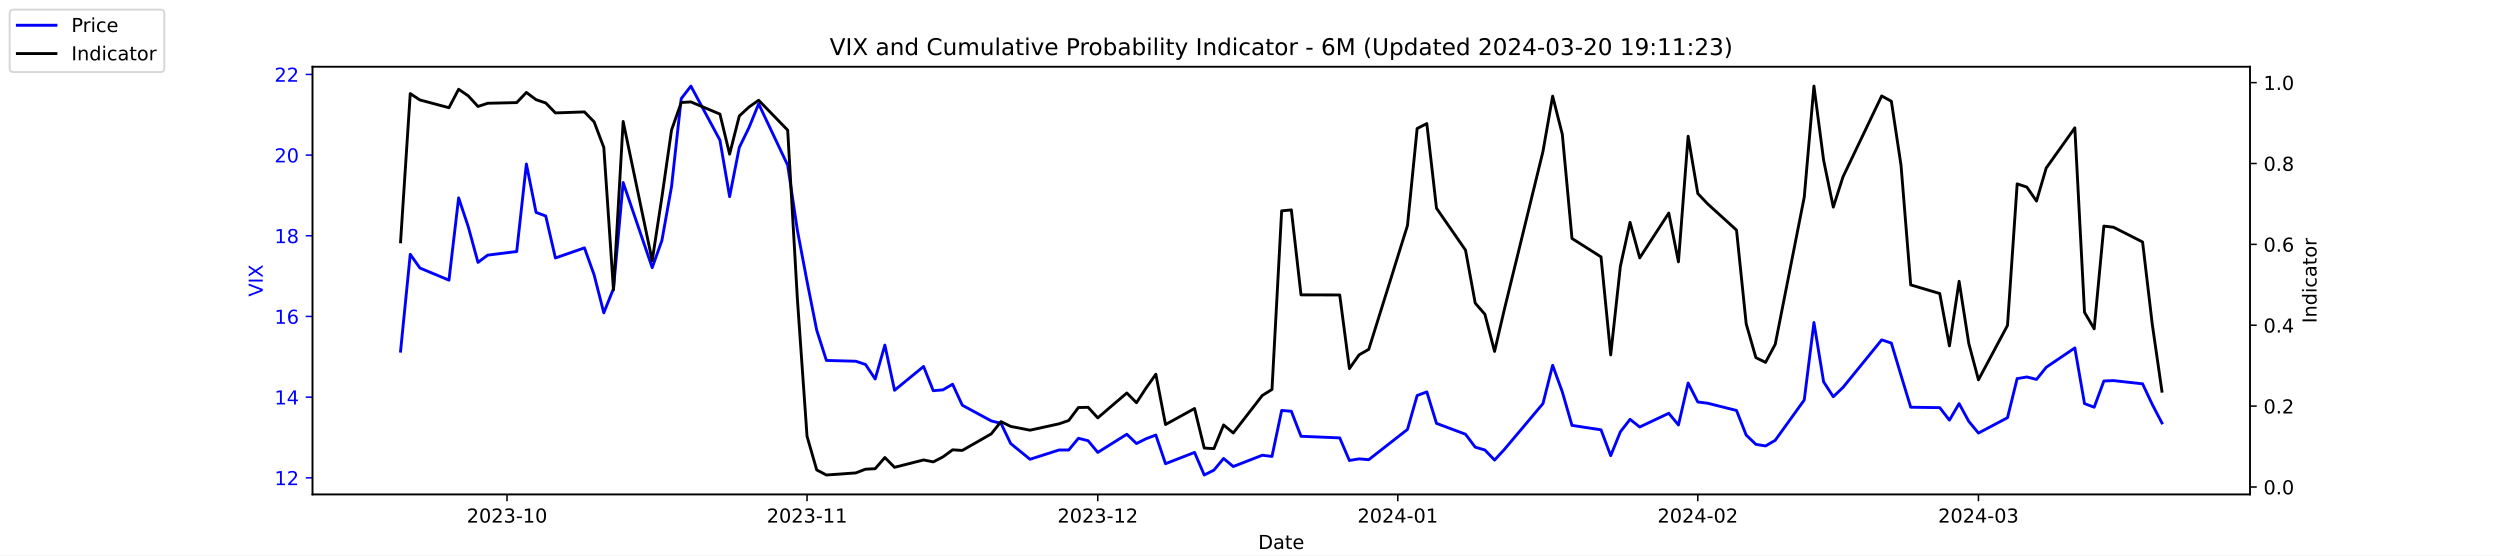
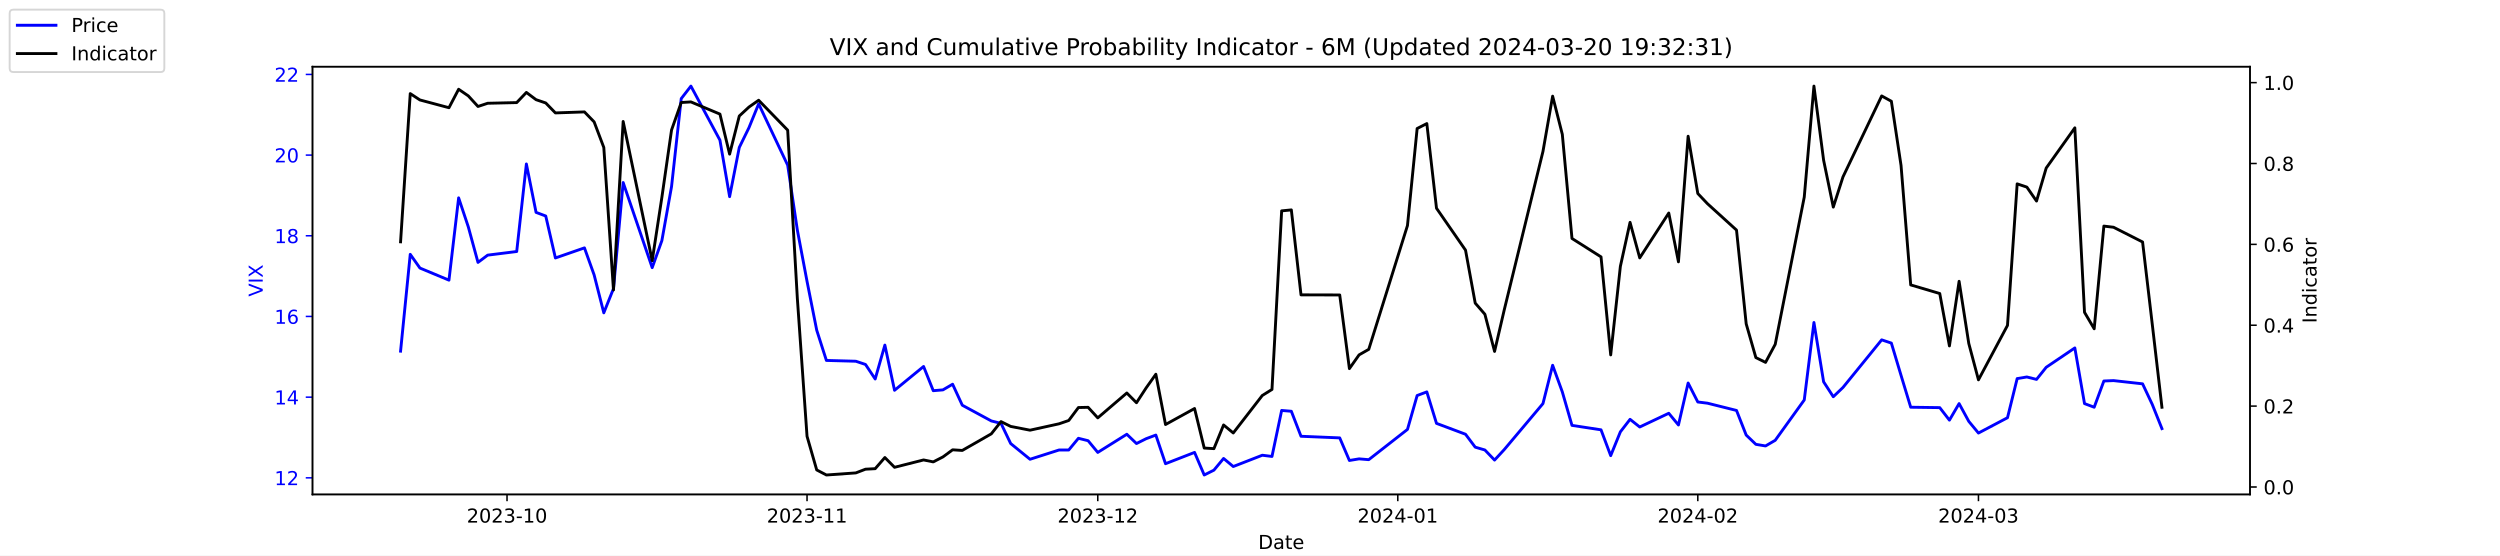
<svg xmlns="http://www.w3.org/2000/svg" xmlns:xlink="http://www.w3.org/1999/xlink" width="1296pt" height="288pt" viewBox="0 0 1296 288" version="1.1">
  <defs>
    <style type="text/css">*{stroke-linejoin: round; stroke-linecap: butt}</style>
  </defs>
  <g id="figure_1">
    <g id="patch_1">
      <path d="M 0 288  L 1296 288  L 1296 0  L 0 0  z " style="fill: #ffffff" />
    </g>
    <g id="axes_1">
      <g id="patch_2">
        <path d="M 162 256.32  L 1166.4 256.32  L 1166.4 34.56  L 162 34.56  z " style="fill: #ffffff" />
      </g>
      <g id="matplotlib.axis_1">
        <g id="xtick_1">
          <g id="line2d_1">
            <defs>
-               <path id="me7c3408399" d="M 0 0  L 0 3.5  " style="stroke: #000000; stroke-width: 0.8" />
+               <path id="m8e84015938" d="M 0 0  L 0 3.5  " style="stroke: #000000; stroke-width: 0.8" />
            </defs>
            <g>
-               <use xlink:href="#me7c3408399" x="262.841" y="256.32" style="stroke: #000000; stroke-width: 0.8" />
+               <use xlink:href="#m8e84015938" x="262.841" y="256.32" style="stroke: #000000; stroke-width: 0.8" />
            </g>
          </g>
          <g id="text_1">
            <g transform="translate(241.95 270.9184) scale(0.1 -0.1)">
              <defs>
                <path id="DejaVuSans-32" d="M 1228 531  L 3431 531  L 3431 0  L 469 0  L 469 531  Q 828 903 1448 1529  Q 2069 2156 2228 2338  Q 2531 2678 2651 2914  Q 2772 3150 2772 3378  Q 2772 3750 2511 3984  Q 2250 4219 1831 4219  Q 1534 4219 1204 4116  Q 875 4013 500 3803  L 500 4441  Q 881 4594 1212 4672  Q 1544 4750 1819 4750  Q 2544 4750 2975 4387  Q 3406 4025 3406 3419  Q 3406 3131 3298 2873  Q 3191 2616 2906 2266  Q 2828 2175 2409 1742  Q 1991 1309 1228 531  z " transform="scale(0.015625)" />
                <path id="DejaVuSans-30" d="M 2034 4250  Q 1547 4250 1301 3770  Q 1056 3291 1056 2328  Q 1056 1369 1301 889  Q 1547 409 2034 409  Q 2525 409 2770 889  Q 3016 1369 3016 2328  Q 3016 3291 2770 3770  Q 2525 4250 2034 4250  z M 2034 4750  Q 2819 4750 3233 4129  Q 3647 3509 3647 2328  Q 3647 1150 3233 529  Q 2819 -91 2034 -91  Q 1250 -91 836 529  Q 422 1150 422 2328  Q 422 3509 836 4129  Q 1250 4750 2034 4750  z " transform="scale(0.015625)" />
                <path id="DejaVuSans-33" d="M 2597 2516  Q 3050 2419 3304 2112  Q 3559 1806 3559 1356  Q 3559 666 3084 287  Q 2609 -91 1734 -91  Q 1441 -91 1130 -33  Q 819 25 488 141  L 488 750  Q 750 597 1062 519  Q 1375 441 1716 441  Q 2309 441 2620 675  Q 2931 909 2931 1356  Q 2931 1769 2642 2001  Q 2353 2234 1838 2234  L 1294 2234  L 1294 2753  L 1863 2753  Q 2328 2753 2575 2939  Q 2822 3125 2822 3475  Q 2822 3834 2567 4026  Q 2313 4219 1838 4219  Q 1578 4219 1281 4162  Q 984 4106 628 3988  L 628 4550  Q 988 4650 1302 4700  Q 1616 4750 1894 4750  Q 2613 4750 3031 4423  Q 3450 4097 3450 3541  Q 3450 3153 3228 2886  Q 3006 2619 2597 2516  z " transform="scale(0.015625)" />
                <path id="DejaVuSans-2d" d="M 313 2009  L 1997 2009  L 1997 1497  L 313 1497  L 313 2009  z " transform="scale(0.015625)" />
                <path id="DejaVuSans-31" d="M 794 531  L 1825 531  L 1825 4091  L 703 3866  L 703 4441  L 1819 4666  L 2450 4666  L 2450 531  L 3481 531  L 3481 0  L 794 0  L 794 531  z " transform="scale(0.015625)" />
              </defs>
              <use xlink:href="#DejaVuSans-32" />
              <use xlink:href="#DejaVuSans-30" x="63.623" />
              <use xlink:href="#DejaVuSans-32" x="127.246" />
              <use xlink:href="#DejaVuSans-33" x="190.869" />
              <use xlink:href="#DejaVuSans-2d" x="254.492" />
              <use xlink:href="#DejaVuSans-31" x="290.576" />
              <use xlink:href="#DejaVuSans-30" x="354.199" />
            </g>
          </g>
        </g>
        <g id="xtick_2">
          <g id="line2d_2">
            <g>
-               <use xlink:href="#me7c3408399" x="418.368" y="256.32" style="stroke: #000000; stroke-width: 0.8" />
+               <use xlink:href="#m8e84015938" x="418.368" y="256.32" style="stroke: #000000; stroke-width: 0.8" />
            </g>
          </g>
          <g id="text_2">
            <g transform="translate(397.4764 270.9184) scale(0.1 -0.1)">
              <use xlink:href="#DejaVuSans-32" />
              <use xlink:href="#DejaVuSans-30" x="63.623" />
              <use xlink:href="#DejaVuSans-32" x="127.246" />
              <use xlink:href="#DejaVuSans-33" x="190.869" />
              <use xlink:href="#DejaVuSans-2d" x="254.492" />
              <use xlink:href="#DejaVuSans-31" x="290.576" />
              <use xlink:href="#DejaVuSans-31" x="354.199" />
            </g>
          </g>
        </g>
        <g id="xtick_3">
          <g id="line2d_3">
            <g>
-               <use xlink:href="#me7c3408399" x="569.086" y="256.32" style="stroke: #000000; stroke-width: 0.8" />
+               <use xlink:href="#m8e84015938" x="569.086" y="256.32" style="stroke: #000000; stroke-width: 0.8" />
            </g>
          </g>
          <g id="text_3">
            <g transform="translate(548.195 270.9184) scale(0.1 -0.1)">
              <use xlink:href="#DejaVuSans-32" />
              <use xlink:href="#DejaVuSans-30" x="63.623" />
              <use xlink:href="#DejaVuSans-32" x="127.246" />
              <use xlink:href="#DejaVuSans-33" x="190.869" />
              <use xlink:href="#DejaVuSans-2d" x="254.492" />
              <use xlink:href="#DejaVuSans-31" x="290.576" />
              <use xlink:href="#DejaVuSans-32" x="354.199" />
            </g>
          </g>
        </g>
        <g id="xtick_4">
          <g id="line2d_4">
            <g>
-               <use xlink:href="#me7c3408399" x="724.613" y="256.32" style="stroke: #000000; stroke-width: 0.8" />
+               <use xlink:href="#m8e84015938" x="724.613" y="256.32" style="stroke: #000000; stroke-width: 0.8" />
            </g>
          </g>
          <g id="text_4">
            <g transform="translate(703.7214 270.9184) scale(0.1 -0.1)">
              <defs>
                <path id="DejaVuSans-34" d="M 2419 4116  L 825 1625  L 2419 1625  L 2419 4116  z M 2253 4666  L 3047 4666  L 3047 1625  L 3713 1625  L 3713 1100  L 3047 1100  L 3047 0  L 2419 0  L 2419 1100  L 313 1100  L 313 1709  L 2253 4666  z " transform="scale(0.015625)" />
              </defs>
              <use xlink:href="#DejaVuSans-32" />
              <use xlink:href="#DejaVuSans-30" x="63.623" />
              <use xlink:href="#DejaVuSans-32" x="127.246" />
              <use xlink:href="#DejaVuSans-34" x="190.869" />
              <use xlink:href="#DejaVuSans-2d" x="254.492" />
              <use xlink:href="#DejaVuSans-30" x="290.576" />
              <use xlink:href="#DejaVuSans-31" x="354.199" />
            </g>
          </g>
        </g>
        <g id="xtick_5">
          <g id="line2d_5">
            <g>
-               <use xlink:href="#me7c3408399" x="880.139" y="256.32" style="stroke: #000000; stroke-width: 0.8" />
+               <use xlink:href="#m8e84015938" x="880.139" y="256.32" style="stroke: #000000; stroke-width: 0.8" />
            </g>
          </g>
          <g id="text_5">
            <g transform="translate(859.2479 270.9184) scale(0.1 -0.1)">
              <use xlink:href="#DejaVuSans-32" />
              <use xlink:href="#DejaVuSans-30" x="63.623" />
              <use xlink:href="#DejaVuSans-32" x="127.246" />
              <use xlink:href="#DejaVuSans-34" x="190.869" />
              <use xlink:href="#DejaVuSans-2d" x="254.492" />
              <use xlink:href="#DejaVuSans-30" x="290.576" />
              <use xlink:href="#DejaVuSans-32" x="354.199" />
            </g>
          </g>
        </g>
        <g id="xtick_6">
          <g id="line2d_6">
            <g>
-               <use xlink:href="#me7c3408399" x="1025.632" y="256.32" style="stroke: #000000; stroke-width: 0.8" />
+               <use xlink:href="#m8e84015938" x="1025.632" y="256.32" style="stroke: #000000; stroke-width: 0.8" />
            </g>
          </g>
          <g id="text_6">
            <g transform="translate(1004.74 270.9184) scale(0.1 -0.1)">
              <use xlink:href="#DejaVuSans-32" />
              <use xlink:href="#DejaVuSans-30" x="63.623" />
              <use xlink:href="#DejaVuSans-32" x="127.246" />
              <use xlink:href="#DejaVuSans-34" x="190.869" />
              <use xlink:href="#DejaVuSans-2d" x="254.492" />
              <use xlink:href="#DejaVuSans-30" x="290.576" />
              <use xlink:href="#DejaVuSans-33" x="354.199" />
            </g>
          </g>
        </g>
        <g id="text_7">
          <g transform="translate(652.2492 284.5966) scale(0.1 -0.1)">
            <defs>
              <path id="DejaVuSans-44" d="M 1259 4147  L 1259 519  L 2022 519  Q 2988 519 3436 956  Q 3884 1394 3884 2338  Q 3884 3275 3436 3711  Q 2988 4147 2022 4147  L 1259 4147  z M 628 4666  L 1925 4666  Q 3281 4666 3915 4102  Q 4550 3538 4550 2338  Q 4550 1131 3912 565  Q 3275 0 1925 0  L 628 0  L 628 4666  z " transform="scale(0.015625)" />
              <path id="DejaVuSans-61" d="M 2194 1759  Q 1497 1759 1228 1600  Q 959 1441 959 1056  Q 959 750 1161 570  Q 1363 391 1709 391  Q 2188 391 2477 730  Q 2766 1069 2766 1631  L 2766 1759  L 2194 1759  z M 3341 1997  L 3341 0  L 2766 0  L 2766 531  Q 2569 213 2275 61  Q 1981 -91 1556 -91  Q 1019 -91 701 211  Q 384 513 384 1019  Q 384 1609 779 1909  Q 1175 2209 1959 2209  L 2766 2209  L 2766 2266  Q 2766 2663 2505 2880  Q 2244 3097 1772 3097  Q 1472 3097 1187 3025  Q 903 2953 641 2809  L 641 3341  Q 956 3463 1253 3523  Q 1550 3584 1831 3584  Q 2591 3584 2966 3190  Q 3341 2797 3341 1997  z " transform="scale(0.015625)" />
              <path id="DejaVuSans-74" d="M 1172 4494  L 1172 3500  L 2356 3500  L 2356 3053  L 1172 3053  L 1172 1153  Q 1172 725 1289 603  Q 1406 481 1766 481  L 2356 481  L 2356 0  L 1766 0  Q 1100 0 847 248  Q 594 497 594 1153  L 594 3053  L 172 3053  L 172 3500  L 594 3500  L 594 4494  L 1172 4494  z " transform="scale(0.015625)" />
              <path id="DejaVuSans-65" d="M 3597 1894  L 3597 1613  L 953 1613  Q 991 1019 1311 708  Q 1631 397 2203 397  Q 2534 397 2845 478  Q 3156 559 3463 722  L 3463 178  Q 3153 47 2828 -22  Q 2503 -91 2169 -91  Q 1331 -91 842 396  Q 353 884 353 1716  Q 353 2575 817 3079  Q 1281 3584 2069 3584  Q 2775 3584 3186 3129  Q 3597 2675 3597 1894  z M 3022 2063  Q 3016 2534 2758 2815  Q 2500 3097 2075 3097  Q 1594 3097 1305 2825  Q 1016 2553 972 2059  L 3022 2063  z " transform="scale(0.015625)" />
            </defs>
            <use xlink:href="#DejaVuSans-44" />
            <use xlink:href="#DejaVuSans-61" x="77.002" />
            <use xlink:href="#DejaVuSans-74" x="138.281" />
            <use xlink:href="#DejaVuSans-65" x="177.49" />
          </g>
        </g>
      </g>
      <g id="matplotlib.axis_2">
        <g id="ytick_1">
          <g id="line2d_7">
            <defs>
-               <path id="m385bf874fd" d="M 0 0  L -3.5 0  " style="stroke: #0000ff; stroke-width: 0.8" />
+               <path id="m631f2f4fc2" d="M 0 0  L -3.5 0  " style="stroke: #0000ff; stroke-width: 0.8" />
            </defs>
            <g>
-               <use xlink:href="#m385bf874fd" x="162" y="247.704" style="fill: #0000ff; stroke: #0000ff; stroke-width: 0.8" />
+               <use xlink:href="#m631f2f4fc2" x="162" y="247.704" style="fill: #0000ff; stroke: #0000ff; stroke-width: 0.8" />
            </g>
          </g>
          <g id="text_8">
            <g style="fill: #0000ff" transform="translate(142.275 251.5031) scale(0.1 -0.1)">
              <use xlink:href="#DejaVuSans-31" />
              <use xlink:href="#DejaVuSans-32" x="63.623" />
            </g>
          </g>
        </g>
        <g id="ytick_2">
          <g id="line2d_8">
            <g>
-               <use xlink:href="#m385bf874fd" x="162" y="205.878" style="fill: #0000ff; stroke: #0000ff; stroke-width: 0.8" />
+               <use xlink:href="#m631f2f4fc2" x="162" y="205.878" style="fill: #0000ff; stroke: #0000ff; stroke-width: 0.8" />
            </g>
          </g>
          <g id="text_9">
            <g style="fill: #0000ff" transform="translate(142.275 209.6774) scale(0.1 -0.1)">
              <use xlink:href="#DejaVuSans-31" />
              <use xlink:href="#DejaVuSans-34" x="63.623" />
            </g>
          </g>
        </g>
        <g id="ytick_3">
          <g id="line2d_9">
            <g>
-               <use xlink:href="#m385bf874fd" x="162" y="164.052" style="fill: #0000ff; stroke: #0000ff; stroke-width: 0.8" />
+               <use xlink:href="#m631f2f4fc2" x="162" y="164.052" style="fill: #0000ff; stroke: #0000ff; stroke-width: 0.8" />
            </g>
          </g>
          <g id="text_10">
            <g style="fill: #0000ff" transform="translate(142.275 167.8517) scale(0.1 -0.1)">
              <defs>
                <path id="DejaVuSans-36" d="M 2113 2584  Q 1688 2584 1439 2293  Q 1191 2003 1191 1497  Q 1191 994 1439 701  Q 1688 409 2113 409  Q 2538 409 2786 701  Q 3034 994 3034 1497  Q 3034 2003 2786 2293  Q 2538 2584 2113 2584  z M 3366 4563  L 3366 3988  Q 3128 4100 2886 4159  Q 2644 4219 2406 4219  Q 1781 4219 1451 3797  Q 1122 3375 1075 2522  Q 1259 2794 1537 2939  Q 1816 3084 2150 3084  Q 2853 3084 3261 2657  Q 3669 2231 3669 1497  Q 3669 778 3244 343  Q 2819 -91 2113 -91  Q 1303 -91 875 529  Q 447 1150 447 2328  Q 447 3434 972 4092  Q 1497 4750 2381 4750  Q 2619 4750 2861 4703  Q 3103 4656 3366 4563  z " transform="scale(0.015625)" />
              </defs>
              <use xlink:href="#DejaVuSans-31" />
              <use xlink:href="#DejaVuSans-36" x="63.623" />
            </g>
          </g>
        </g>
        <g id="ytick_4">
          <g id="line2d_10">
            <g>
-               <use xlink:href="#m385bf874fd" x="162" y="122.227" style="fill: #0000ff; stroke: #0000ff; stroke-width: 0.8" />
+               <use xlink:href="#m631f2f4fc2" x="162" y="122.227" style="fill: #0000ff; stroke: #0000ff; stroke-width: 0.8" />
            </g>
          </g>
          <g id="text_11">
            <g style="fill: #0000ff" transform="translate(142.275 126.0259) scale(0.1 -0.1)">
              <defs>
                <path id="DejaVuSans-38" d="M 2034 2216  Q 1584 2216 1326 1975  Q 1069 1734 1069 1313  Q 1069 891 1326 650  Q 1584 409 2034 409  Q 2484 409 2743 651  Q 3003 894 3003 1313  Q 3003 1734 2745 1975  Q 2488 2216 2034 2216  z M 1403 2484  Q 997 2584 770 2862  Q 544 3141 544 3541  Q 544 4100 942 4425  Q 1341 4750 2034 4750  Q 2731 4750 3128 4425  Q 3525 4100 3525 3541  Q 3525 3141 3298 2862  Q 3072 2584 2669 2484  Q 3125 2378 3379 2068  Q 3634 1759 3634 1313  Q 3634 634 3220 271  Q 2806 -91 2034 -91  Q 1263 -91 848 271  Q 434 634 434 1313  Q 434 1759 690 2068  Q 947 2378 1403 2484  z M 1172 3481  Q 1172 3119 1398 2916  Q 1625 2713 2034 2713  Q 2441 2713 2670 2916  Q 2900 3119 2900 3481  Q 2900 3844 2670 4047  Q 2441 4250 2034 4250  Q 1625 4250 1398 4047  Q 1172 3844 1172 3481  z " transform="scale(0.015625)" />
              </defs>
              <use xlink:href="#DejaVuSans-31" />
              <use xlink:href="#DejaVuSans-38" x="63.623" />
            </g>
          </g>
        </g>
        <g id="ytick_5">
          <g id="line2d_11">
            <g>
-               <use xlink:href="#m385bf874fd" x="162" y="80.401" style="fill: #0000ff; stroke: #0000ff; stroke-width: 0.8" />
+               <use xlink:href="#m631f2f4fc2" x="162" y="80.401" style="fill: #0000ff; stroke: #0000ff; stroke-width: 0.8" />
            </g>
          </g>
          <g id="text_12">
            <g style="fill: #0000ff" transform="translate(142.275 84.2002) scale(0.1 -0.1)">
              <use xlink:href="#DejaVuSans-32" />
              <use xlink:href="#DejaVuSans-30" x="63.623" />
            </g>
          </g>
        </g>
        <g id="ytick_6">
          <g id="line2d_12">
            <g>
-               <use xlink:href="#m385bf874fd" x="162" y="38.575" style="fill: #0000ff; stroke: #0000ff; stroke-width: 0.8" />
+               <use xlink:href="#m631f2f4fc2" x="162" y="38.575" style="fill: #0000ff; stroke: #0000ff; stroke-width: 0.8" />
            </g>
          </g>
          <g id="text_13">
            <g style="fill: #0000ff" transform="translate(142.275 42.37447) scale(0.1 -0.1)">
              <use xlink:href="#DejaVuSans-32" />
              <use xlink:href="#DejaVuSans-32" x="63.623" />
            </g>
          </g>
        </g>
        <g id="text_14">
          <g style="fill: #0000ff" transform="translate(136.1953 153.7603) rotate(-90) scale(0.1 -0.1)">
            <defs>
              <path id="DejaVuSans-56" d="M 1831 0  L 50 4666  L 709 4666  L 2188 738  L 3669 4666  L 4325 4666  L 2547 0  L 1831 0  z " transform="scale(0.015625)" />
              <path id="DejaVuSans-49" d="M 628 4666  L 1259 4666  L 1259 0  L 628 0  L 628 4666  z " transform="scale(0.015625)" />
              <path id="DejaVuSans-58" d="M 403 4666  L 1081 4666  L 2241 2931  L 3406 4666  L 4084 4666  L 2584 2425  L 4184 0  L 3506 0  L 2194 1984  L 872 0  L 191 0  L 1856 2491  L 403 4666  z " transform="scale(0.015625)" />
            </defs>
            <use xlink:href="#DejaVuSans-56" />
            <use xlink:href="#DejaVuSans-49" x="68.408" />
            <use xlink:href="#DejaVuSans-58" x="97.9" />
          </g>
        </g>
      </g>
      <g id="line2d_13">
-         <path d="M 207.655 182.037  L 212.672 131.847  L 217.689 138.957  L 232.739 145.231  L 237.756 102.569  L 242.773 117.626  L 247.79 136.029  L 252.807 132.265  L 267.858 130.383  L 272.875 85.002  L 277.892 110.097  L 282.909 111.979  L 287.926 133.729  L 302.977 128.501  L 307.994 142.512  L 313.011 162.17  L 318.028 149.623  L 323.045 94.622  L 338.096 138.748  L 343.113 124.736  L 348.13 96.713  L 353.147 51.123  L 358.164 44.64  L 373.215 72.663  L 378.232 101.941  L 383.249 76.428  L 388.266 66.18  L 393.283 53.842  L 408.334 85.629  L 413.351 119.299  L 418.368 145.858  L 423.385 171.163  L 428.402 186.847  L 443.662 187.266  L 448.679 188.939  L 453.696 196.467  L 458.713 178.901  L 463.73 202.323  L 478.781 189.984  L 483.798 202.532  L 488.815 202.114  L 493.832 199.186  L 498.849 210.061  L 513.9 218.217  L 518.917 219.472  L 523.934 229.928  L 533.967 238.084  L 549.018 233.274  L 554.035 233.274  L 559.052 227.209  L 564.069 228.464  L 569.086 234.529  L 584.137 225.118  L 589.154 229.928  L 594.171 227.418  L 599.188 225.536  L 604.205 240.384  L 619.256 234.529  L 624.273 246.24  L 629.29 243.73  L 634.307 237.666  L 639.324 241.848  L 654.375 235.993  L 659.392 236.62  L 664.409 212.779  L 669.426 213.198  L 674.443 226.164  L 694.511 227  L 699.528 238.711  L 704.545 237.875  L 709.562 238.293  L 729.63 222.608  L 734.647 205.042  L 739.664 203.159  L 744.681 219.472  L 759.732 225.118  L 764.749 231.81  L 769.766 233.274  L 774.783 238.502  L 779.8 233.065  L 799.868 209.224  L 804.885 189.357  L 809.902 203.159  L 814.919 220.517  L 829.969 222.818  L 834.986 236.202  L 840.003 223.863  L 845.02 217.38  L 850.037 221.354  L 865.088 214.243  L 870.105 220.308  L 875.122 198.559  L 880.139 208.388  L 885.156 209.015  L 900.207 212.779  L 905.224 225.536  L 910.241 230.346  L 915.258 231.183  L 920.275 228.255  L 935.326 207.342  L 940.343 167.189  L 945.36 197.931  L 950.377 205.669  L 955.394 200.859  L 975.462 176.182  L 980.479 177.855  L 985.496 194.585  L 990.513 211.106  L 1005.564 211.316  L 1010.581 217.798  L 1015.598 209.224  L 1020.615 218.426  L 1025.632 224.491  L 1040.683 216.544  L 1045.7 196.258  L 1050.717 195.422  L 1055.734 196.677  L 1060.751 190.403  L 1075.593 180.364  L 1080.61 209.224  L 1085.627 211.106  L 1090.644 197.513  L 1095.661 197.304  L 1110.711 198.977  L 1115.728 209.642  L 1120.745 219.262  " clip-path="url(#p1aa6fe4df9)" style="fill: none; stroke: #0000ff; stroke-width: 1.5; stroke-linecap: square" />
+         <path d="M 207.655 182.037  L 212.672 131.847  L 217.689 138.957  L 232.739 145.231  L 237.756 102.569  L 242.773 117.626  L 247.79 136.029  L 252.807 132.265  L 267.858 130.383  L 272.875 85.002  L 277.892 110.097  L 282.909 111.979  L 287.926 133.729  L 302.977 128.501  L 307.994 142.512  L 313.011 162.17  L 318.028 149.623  L 323.045 94.622  L 338.096 138.748  L 343.113 124.736  L 348.13 96.713  L 353.147 51.123  L 358.164 44.64  L 373.215 72.663  L 378.232 101.941  L 383.249 76.428  L 388.266 66.18  L 393.283 53.842  L 408.334 85.629  L 413.351 119.299  L 418.368 145.858  L 423.385 171.163  L 428.402 186.847  L 443.662 187.266  L 448.679 188.939  L 453.696 196.467  L 458.713 178.901  L 463.73 202.323  L 478.781 189.984  L 483.798 202.532  L 488.815 202.114  L 493.832 199.186  L 498.849 210.061  L 513.9 218.217  L 518.917 219.472  L 523.934 229.928  L 533.967 238.084  L 549.018 233.274  L 554.035 233.274  L 559.052 227.209  L 564.069 228.464  L 569.086 234.529  L 584.137 225.118  L 589.154 229.928  L 594.171 227.418  L 599.188 225.536  L 604.205 240.384  L 619.256 234.529  L 624.273 246.24  L 629.29 243.73  L 634.307 237.666  L 639.324 241.848  L 654.375 235.993  L 659.392 236.62  L 664.409 212.779  L 669.426 213.198  L 674.443 226.164  L 694.511 227  L 699.528 238.711  L 704.545 237.875  L 709.562 238.293  L 729.63 222.608  L 734.647 205.042  L 739.664 203.159  L 744.681 219.472  L 759.732 225.118  L 764.749 231.81  L 769.766 233.274  L 774.783 238.502  L 779.8 233.065  L 799.868 209.224  L 804.885 189.357  L 809.902 203.159  L 814.919 220.517  L 829.969 222.818  L 834.986 236.202  L 840.003 223.863  L 845.02 217.38  L 850.037 221.354  L 865.088 214.243  L 870.105 220.308  L 875.122 198.559  L 880.139 208.388  L 885.156 209.015  L 900.207 212.779  L 905.224 225.536  L 910.241 230.346  L 915.258 231.183  L 920.275 228.255  L 935.326 207.342  L 940.343 167.189  L 945.36 197.931  L 950.377 205.669  L 955.394 200.859  L 975.462 176.182  L 980.479 177.855  L 985.496 194.585  L 990.513 211.106  L 1005.564 211.316  L 1010.581 217.798  L 1015.598 209.224  L 1020.615 218.426  L 1025.632 224.491  L 1040.683 216.544  L 1045.7 196.258  L 1050.717 195.422  L 1055.734 196.677  L 1060.751 190.403  L 1075.593 180.364  L 1080.61 209.224  L 1085.627 211.106  L 1090.644 197.513  L 1095.661 197.304  L 1110.711 198.977  L 1115.728 209.642  L 1120.745 222.19  " clip-path="url(#p8ad630da2f)" style="fill: none; stroke: #0000ff; stroke-width: 1.5; stroke-linecap: square" />
      </g>
      <g id="patch_3">
        <path d="M 162 256.32  L 162 34.56  " style="fill: none; stroke: #000000; stroke-width: 0.8; stroke-linejoin: miter; stroke-linecap: square" />
      </g>
      <g id="patch_4">
        <path d="M 1166.4 256.32  L 1166.4 34.56  " style="fill: none; stroke: #000000; stroke-width: 0.8; stroke-linejoin: miter; stroke-linecap: square" />
      </g>
      <g id="patch_5">
        <path d="M 162 256.32  L 1166.4 256.32  " style="fill: none; stroke: #000000; stroke-width: 0.8; stroke-linejoin: miter; stroke-linecap: square" />
      </g>
      <g id="patch_6">
        <path d="M 162 34.56  L 1166.4 34.56  " style="fill: none; stroke: #000000; stroke-width: 0.8; stroke-linejoin: miter; stroke-linecap: square" />
      </g>
    </g>
    <g id="axes_2">
      <g id="matplotlib.axis_3">
        <g id="ytick_7">
          <g id="line2d_14">
            <defs>
-               <path id="m34591c1bf3" d="M 0 0  L 3.5 0  " style="stroke: #000000; stroke-width: 0.8" />
+               <path id="m3e2b8d0543" d="M 0 0  L 3.5 0  " style="stroke: #000000; stroke-width: 0.8" />
            </defs>
            <g>
-               <use xlink:href="#m34591c1bf3" x="1166.4" y="252.461" style="stroke: #000000; stroke-width: 0.8" />
+               <use xlink:href="#m3e2b8d0543" x="1166.4" y="252.461" style="stroke: #000000; stroke-width: 0.8" />
            </g>
          </g>
          <g id="text_15">
            <g transform="translate(1173.4 256.2606) scale(0.1 -0.1)">
              <defs>
                <path id="DejaVuSans-2e" d="M 684 794  L 1344 794  L 1344 0  L 684 0  L 684 794  z " transform="scale(0.015625)" />
              </defs>
              <use xlink:href="#DejaVuSans-30" />
              <use xlink:href="#DejaVuSans-2e" x="63.623" />
              <use xlink:href="#DejaVuSans-30" x="95.41" />
            </g>
          </g>
        </g>
        <g id="ytick_8">
          <g id="line2d_15">
            <g>
-               <use xlink:href="#m34591c1bf3" x="1166.4" y="210.535" style="stroke: #000000; stroke-width: 0.8" />
+               <use xlink:href="#m3e2b8d0543" x="1166.4" y="210.535" style="stroke: #000000; stroke-width: 0.8" />
            </g>
          </g>
          <g id="text_16">
            <g transform="translate(1173.4 214.3337) scale(0.1 -0.1)">
              <use xlink:href="#DejaVuSans-30" />
              <use xlink:href="#DejaVuSans-2e" x="63.623" />
              <use xlink:href="#DejaVuSans-32" x="95.41" />
            </g>
          </g>
        </g>
        <g id="ytick_9">
          <g id="line2d_16">
            <g>
-               <use xlink:href="#m34591c1bf3" x="1166.4" y="168.608" style="stroke: #000000; stroke-width: 0.8" />
+               <use xlink:href="#m3e2b8d0543" x="1166.4" y="168.608" style="stroke: #000000; stroke-width: 0.8" />
            </g>
          </g>
          <g id="text_17">
            <g transform="translate(1173.4 172.4068) scale(0.1 -0.1)">
              <use xlink:href="#DejaVuSans-30" />
              <use xlink:href="#DejaVuSans-2e" x="63.623" />
              <use xlink:href="#DejaVuSans-34" x="95.41" />
            </g>
          </g>
        </g>
        <g id="ytick_10">
          <g id="line2d_17">
            <g>
-               <use xlink:href="#m34591c1bf3" x="1166.4" y="126.681" style="stroke: #000000; stroke-width: 0.8" />
+               <use xlink:href="#m3e2b8d0543" x="1166.4" y="126.681" style="stroke: #000000; stroke-width: 0.8" />
            </g>
          </g>
          <g id="text_18">
            <g transform="translate(1173.4 130.4799) scale(0.1 -0.1)">
              <use xlink:href="#DejaVuSans-30" />
              <use xlink:href="#DejaVuSans-2e" x="63.623" />
              <use xlink:href="#DejaVuSans-36" x="95.41" />
            </g>
          </g>
        </g>
        <g id="ytick_11">
          <g id="line2d_18">
            <g>
-               <use xlink:href="#m34591c1bf3" x="1166.4" y="84.754" style="stroke: #000000; stroke-width: 0.8" />
+               <use xlink:href="#m3e2b8d0543" x="1166.4" y="84.754" style="stroke: #000000; stroke-width: 0.8" />
            </g>
          </g>
          <g id="text_19">
            <g transform="translate(1173.4 88.55298) scale(0.1 -0.1)">
              <use xlink:href="#DejaVuSans-30" />
              <use xlink:href="#DejaVuSans-2e" x="63.623" />
              <use xlink:href="#DejaVuSans-38" x="95.41" />
            </g>
          </g>
        </g>
        <g id="ytick_12">
          <g id="line2d_19">
            <g>
-               <use xlink:href="#m34591c1bf3" x="1166.4" y="42.827" style="stroke: #000000; stroke-width: 0.8" />
+               <use xlink:href="#m3e2b8d0543" x="1166.4" y="42.827" style="stroke: #000000; stroke-width: 0.8" />
            </g>
          </g>
          <g id="text_20">
            <g transform="translate(1173.4 46.62607) scale(0.1 -0.1)">
              <use xlink:href="#DejaVuSans-31" />
              <use xlink:href="#DejaVuSans-2e" x="63.623" />
              <use xlink:href="#DejaVuSans-30" x="95.41" />
            </g>
          </g>
        </g>
        <g id="text_21">
          <g transform="translate(1200.902 167.5353) rotate(-90) scale(0.1 -0.1)">
            <defs>
              <path id="DejaVuSans-6e" d="M 3513 2113  L 3513 0  L 2938 0  L 2938 2094  Q 2938 2591 2744 2837  Q 2550 3084 2163 3084  Q 1697 3084 1428 2787  Q 1159 2491 1159 1978  L 1159 0  L 581 0  L 581 3500  L 1159 3500  L 1159 2956  Q 1366 3272 1645 3428  Q 1925 3584 2291 3584  Q 2894 3584 3203 3211  Q 3513 2838 3513 2113  z " transform="scale(0.015625)" />
              <path id="DejaVuSans-64" d="M 2906 2969  L 2906 4863  L 3481 4863  L 3481 0  L 2906 0  L 2906 525  Q 2725 213 2448 61  Q 2172 -91 1784 -91  Q 1150 -91 751 415  Q 353 922 353 1747  Q 353 2572 751 3078  Q 1150 3584 1784 3584  Q 2172 3584 2448 3432  Q 2725 3281 2906 2969  z M 947 1747  Q 947 1113 1208 752  Q 1469 391 1925 391  Q 2381 391 2643 752  Q 2906 1113 2906 1747  Q 2906 2381 2643 2742  Q 2381 3103 1925 3103  Q 1469 3103 1208 2742  Q 947 2381 947 1747  z " transform="scale(0.015625)" />
              <path id="DejaVuSans-69" d="M 603 3500  L 1178 3500  L 1178 0  L 603 0  L 603 3500  z M 603 4863  L 1178 4863  L 1178 4134  L 603 4134  L 603 4863  z " transform="scale(0.015625)" />
              <path id="DejaVuSans-63" d="M 3122 3366  L 3122 2828  Q 2878 2963 2633 3030  Q 2388 3097 2138 3097  Q 1578 3097 1268 2742  Q 959 2388 959 1747  Q 959 1106 1268 751  Q 1578 397 2138 397  Q 2388 397 2633 464  Q 2878 531 3122 666  L 3122 134  Q 2881 22 2623 -34  Q 2366 -91 2075 -91  Q 1284 -91 818 406  Q 353 903 353 1747  Q 353 2603 823 3093  Q 1294 3584 2113 3584  Q 2378 3584 2631 3529  Q 2884 3475 3122 3366  z " transform="scale(0.015625)" />
              <path id="DejaVuSans-6f" d="M 1959 3097  Q 1497 3097 1228 2736  Q 959 2375 959 1747  Q 959 1119 1226 758  Q 1494 397 1959 397  Q 2419 397 2687 759  Q 2956 1122 2956 1747  Q 2956 2369 2687 2733  Q 2419 3097 1959 3097  z M 1959 3584  Q 2709 3584 3137 3096  Q 3566 2609 3566 1747  Q 3566 888 3137 398  Q 2709 -91 1959 -91  Q 1206 -91 779 398  Q 353 888 353 1747  Q 353 2609 779 3096  Q 1206 3584 1959 3584  z " transform="scale(0.015625)" />
              <path id="DejaVuSans-72" d="M 2631 2963  Q 2534 3019 2420 3045  Q 2306 3072 2169 3072  Q 1681 3072 1420 2755  Q 1159 2438 1159 1844  L 1159 0  L 581 0  L 581 3500  L 1159 3500  L 1159 2956  Q 1341 3275 1631 3429  Q 1922 3584 2338 3584  Q 2397 3584 2469 3576  Q 2541 3569 2628 3553  L 2631 2963  z " transform="scale(0.015625)" />
            </defs>
            <use xlink:href="#DejaVuSans-49" />
            <use xlink:href="#DejaVuSans-6e" x="29.492" />
            <use xlink:href="#DejaVuSans-64" x="92.871" />
            <use xlink:href="#DejaVuSans-69" x="156.348" />
            <use xlink:href="#DejaVuSans-63" x="184.131" />
            <use xlink:href="#DejaVuSans-61" x="239.111" />
            <use xlink:href="#DejaVuSans-74" x="300.391" />
            <use xlink:href="#DejaVuSans-6f" x="339.6" />
            <use xlink:href="#DejaVuSans-72" x="400.781" />
          </g>
        </g>
      </g>
      <g id="line2d_20">
-         <path d="M 207.655 125.36  L 212.672 48.523  L 217.689 51.818  L 232.739 55.84  L 237.756 46.27  L 242.773 49.714  L 247.79 55.196  L 252.807 53.533  L 267.858 53.183  L 272.875 47.919  L 277.892 51.676  L 282.909 53.378  L 287.926 58.536  L 302.977 58.014  L 307.994 63.187  L 313.011 76.444  L 318.028 150.306  L 323.045 62.975  L 338.096 135.12  L 343.113 102.306  L 348.13 67.397  L 353.147 53.146  L 358.164 52.833  L 373.215 59.145  L 378.232 79.898  L 383.249 60.134  L 388.266 55.494  L 393.283 51.97  L 408.334 67.473  L 413.351 154.832  L 418.368 226.181  L 423.385 243.614  L 428.402 246.24  L 443.662 245.155  L 448.679 243.23  L 453.696 242.964  L 458.713 237.183  L 463.73 242.25  L 478.781 238.435  L 483.798 239.446  L 488.815 236.871  L 493.832 233.181  L 498.849 233.507  L 513.9 224.892  L 518.917 218.558  L 523.934 221.057  L 533.967 223.009  L 549.018 219.7  L 554.035 217.982  L 559.052 211.268  L 564.069 211.153  L 569.086 216.619  L 584.137 203.731  L 589.154 208.779  L 594.171 201.073  L 599.188 194.005  L 604.205 220.075  L 619.256 211.773  L 624.273 232.27  L 629.29 232.576  L 634.307 220.306  L 639.324 224.445  L 654.375 205.016  L 659.392 201.89  L 664.409 109.314  L 669.426 108.817  L 674.443 152.854  L 694.511 152.91  L 699.528 191.088  L 704.545 183.971  L 709.562 181.099  L 729.63 116.924  L 734.647 66.625  L 739.664 64.069  L 744.681 107.95  L 759.732 129.692  L 764.749 157.129  L 769.766 162.918  L 774.783 182.173  L 779.8 160.638  L 799.868 78.509  L 804.885 49.855  L 809.902 69.641  L 814.919 123.62  L 829.969 133.166  L 834.986 183.971  L 840.003 138.075  L 845.02 115.269  L 850.037 133.687  L 865.088 110.438  L 870.105 135.725  L 875.122 70.632  L 880.139 100.32  L 885.156 105.601  L 900.207 119.275  L 905.224 167.88  L 910.241 185.376  L 915.258 187.855  L 920.275 178.494  L 935.326 102.174  L 940.343 44.64  L 945.36 83.051  L 950.377 107.357  L 955.394 91.715  L 975.462 49.731  L 980.479 52.489  L 985.496 85.756  L 990.513 147.7  L 1005.564 152.158  L 1010.581 179.324  L 1015.598 145.833  L 1020.615 178.052  L 1025.632 196.907  L 1040.683 168.687  L 1045.7 95.313  L 1050.717 96.993  L 1055.734 104.224  L 1060.751 87.118  L 1075.593 66.278  L 1080.61 161.903  L 1085.627 170.437  L 1090.644 117.21  L 1095.661 117.809  L 1110.711 125.441  L 1115.728 168.039  L 1120.745 202.8  " clip-path="url(#p1aa6fe4df9)" style="fill: none; stroke: #000000; stroke-width: 1.5; stroke-linecap: square" />
+         <path d="M 207.655 125.36  L 212.672 48.523  L 217.689 51.818  L 232.739 55.84  L 237.756 46.27  L 242.773 49.714  L 247.79 55.196  L 252.807 53.533  L 267.858 53.183  L 272.875 47.919  L 277.892 51.676  L 282.909 53.378  L 287.926 58.536  L 302.977 58.014  L 307.994 63.187  L 313.011 76.444  L 318.028 150.306  L 323.045 62.975  L 338.096 135.12  L 343.113 102.306  L 348.13 67.397  L 353.147 53.146  L 358.164 52.833  L 373.215 59.145  L 378.232 79.898  L 383.249 60.134  L 388.266 55.494  L 393.283 51.97  L 408.334 67.473  L 413.351 154.832  L 418.368 226.181  L 423.385 243.614  L 428.402 246.24  L 443.662 245.155  L 448.679 243.23  L 453.696 242.964  L 458.713 237.183  L 463.73 242.25  L 478.781 238.435  L 483.798 239.446  L 488.815 236.871  L 493.832 233.181  L 498.849 233.507  L 513.9 224.892  L 518.917 218.558  L 523.934 221.057  L 533.967 223.009  L 549.018 219.7  L 554.035 217.982  L 559.052 211.268  L 564.069 211.153  L 569.086 216.619  L 584.137 203.731  L 589.154 208.779  L 594.171 201.073  L 599.188 194.005  L 604.205 220.075  L 619.256 211.773  L 624.273 232.27  L 629.29 232.576  L 634.307 220.306  L 639.324 224.445  L 654.375 205.016  L 659.392 201.89  L 664.409 109.314  L 669.426 108.817  L 674.443 152.854  L 694.511 152.91  L 699.528 191.088  L 704.545 183.971  L 709.562 181.099  L 729.63 116.924  L 734.647 66.625  L 739.664 64.069  L 744.681 107.95  L 759.732 129.692  L 764.749 157.129  L 769.766 162.918  L 774.783 182.173  L 779.8 160.638  L 799.868 78.509  L 804.885 49.855  L 809.902 69.641  L 814.919 123.62  L 829.969 133.166  L 834.986 183.971  L 840.003 138.075  L 845.02 115.269  L 850.037 133.687  L 865.088 110.438  L 870.105 135.725  L 875.122 70.632  L 880.139 100.32  L 885.156 105.601  L 900.207 119.275  L 905.224 167.88  L 910.241 185.376  L 915.258 187.855  L 920.275 178.494  L 935.326 102.174  L 940.343 44.64  L 945.36 83.051  L 950.377 107.357  L 955.394 91.715  L 975.462 49.731  L 980.479 52.489  L 985.496 85.756  L 990.513 147.7  L 1005.564 152.158  L 1010.581 179.324  L 1015.598 145.833  L 1020.615 178.052  L 1025.632 196.907  L 1040.683 168.687  L 1045.7 95.313  L 1050.717 96.993  L 1055.734 104.224  L 1060.751 87.118  L 1075.593 66.278  L 1080.61 161.903  L 1085.627 170.437  L 1090.644 117.21  L 1095.661 117.809  L 1110.711 125.441  L 1115.728 168.039  L 1120.745 211.121  " clip-path="url(#p8ad630da2f)" style="fill: none; stroke: #000000; stroke-width: 1.5; stroke-linecap: square" />
      </g>
      <g id="patch_7">
        <path d="M 162 256.32  L 162 34.56  " style="fill: none; stroke: #000000; stroke-width: 0.8; stroke-linejoin: miter; stroke-linecap: square" />
      </g>
      <g id="patch_8">
        <path d="M 1166.4 256.32  L 1166.4 34.56  " style="fill: none; stroke: #000000; stroke-width: 0.8; stroke-linejoin: miter; stroke-linecap: square" />
      </g>
      <g id="patch_9">
        <path d="M 162 256.32  L 1166.4 256.32  " style="fill: none; stroke: #000000; stroke-width: 0.8; stroke-linejoin: miter; stroke-linecap: square" />
      </g>
      <g id="patch_10">
        <path d="M 162 34.56  L 1166.4 34.56  " style="fill: none; stroke: #000000; stroke-width: 0.8; stroke-linejoin: miter; stroke-linecap: square" />
      </g>
      <g id="text_22">
        <g transform="translate(430.0941 28.56) scale(0.12 -0.12)">
          <defs>
            <path id="DejaVuSans-20" transform="scale(0.015625)" />
            <path id="DejaVuSans-43" d="M 4122 4306  L 4122 3641  Q 3803 3938 3442 4084  Q 3081 4231 2675 4231  Q 1875 4231 1450 3742  Q 1025 3253 1025 2328  Q 1025 1406 1450 917  Q 1875 428 2675 428  Q 3081 428 3442 575  Q 3803 722 4122 1019  L 4122 359  Q 3791 134 3420 21  Q 3050 -91 2638 -91  Q 1578 -91 968 557  Q 359 1206 359 2328  Q 359 3453 968 4101  Q 1578 4750 2638 4750  Q 3056 4750 3426 4639  Q 3797 4528 4122 4306  z " transform="scale(0.015625)" />
            <path id="DejaVuSans-75" d="M 544 1381  L 544 3500  L 1119 3500  L 1119 1403  Q 1119 906 1312 657  Q 1506 409 1894 409  Q 2359 409 2629 706  Q 2900 1003 2900 1516  L 2900 3500  L 3475 3500  L 3475 0  L 2900 0  L 2900 538  Q 2691 219 2414 64  Q 2138 -91 1772 -91  Q 1169 -91 856 284  Q 544 659 544 1381  z M 1991 3584  L 1991 3584  z " transform="scale(0.015625)" />
            <path id="DejaVuSans-6d" d="M 3328 2828  Q 3544 3216 3844 3400  Q 4144 3584 4550 3584  Q 5097 3584 5394 3201  Q 5691 2819 5691 2113  L 5691 0  L 5113 0  L 5113 2094  Q 5113 2597 4934 2840  Q 4756 3084 4391 3084  Q 3944 3084 3684 2787  Q 3425 2491 3425 1978  L 3425 0  L 2847 0  L 2847 2094  Q 2847 2600 2669 2842  Q 2491 3084 2119 3084  Q 1678 3084 1418 2786  Q 1159 2488 1159 1978  L 1159 0  L 581 0  L 581 3500  L 1159 3500  L 1159 2956  Q 1356 3278 1631 3431  Q 1906 3584 2284 3584  Q 2666 3584 2933 3390  Q 3200 3197 3328 2828  z " transform="scale(0.015625)" />
            <path id="DejaVuSans-6c" d="M 603 4863  L 1178 4863  L 1178 0  L 603 0  L 603 4863  z " transform="scale(0.015625)" />
            <path id="DejaVuSans-76" d="M 191 3500  L 800 3500  L 1894 563  L 2988 3500  L 3597 3500  L 2284 0  L 1503 0  L 191 3500  z " transform="scale(0.015625)" />
            <path id="DejaVuSans-50" d="M 1259 4147  L 1259 2394  L 2053 2394  Q 2494 2394 2734 2622  Q 2975 2850 2975 3272  Q 2975 3691 2734 3919  Q 2494 4147 2053 4147  L 1259 4147  z M 628 4666  L 2053 4666  Q 2838 4666 3239 4311  Q 3641 3956 3641 3272  Q 3641 2581 3239 2228  Q 2838 1875 2053 1875  L 1259 1875  L 1259 0  L 628 0  L 628 4666  z " transform="scale(0.015625)" />
            <path id="DejaVuSans-62" d="M 3116 1747  Q 3116 2381 2855 2742  Q 2594 3103 2138 3103  Q 1681 3103 1420 2742  Q 1159 2381 1159 1747  Q 1159 1113 1420 752  Q 1681 391 2138 391  Q 2594 391 2855 752  Q 3116 1113 3116 1747  z M 1159 2969  Q 1341 3281 1617 3432  Q 1894 3584 2278 3584  Q 2916 3584 3314 3078  Q 3713 2572 3713 1747  Q 3713 922 3314 415  Q 2916 -91 2278 -91  Q 1894 -91 1617 61  Q 1341 213 1159 525  L 1159 0  L 581 0  L 581 4863  L 1159 4863  L 1159 2969  z " transform="scale(0.015625)" />
            <path id="DejaVuSans-79" d="M 2059 -325  Q 1816 -950 1584 -1140  Q 1353 -1331 966 -1331  L 506 -1331  L 506 -850  L 844 -850  Q 1081 -850 1212 -737  Q 1344 -625 1503 -206  L 1606 56  L 191 3500  L 800 3500  L 1894 763  L 2988 3500  L 3597 3500  L 2059 -325  z " transform="scale(0.015625)" />
            <path id="DejaVuSans-4d" d="M 628 4666  L 1569 4666  L 2759 1491  L 3956 4666  L 4897 4666  L 4897 0  L 4281 0  L 4281 4097  L 3078 897  L 2444 897  L 1241 4097  L 1241 0  L 628 0  L 628 4666  z " transform="scale(0.015625)" />
            <path id="DejaVuSans-28" d="M 1984 4856  Q 1566 4138 1362 3434  Q 1159 2731 1159 2009  Q 1159 1288 1364 580  Q 1569 -128 1984 -844  L 1484 -844  Q 1016 -109 783 600  Q 550 1309 550 2009  Q 550 2706 781 3412  Q 1013 4119 1484 4856  L 1984 4856  z " transform="scale(0.015625)" />
            <path id="DejaVuSans-55" d="M 556 4666  L 1191 4666  L 1191 1831  Q 1191 1081 1462 751  Q 1734 422 2344 422  Q 2950 422 3222 751  Q 3494 1081 3494 1831  L 3494 4666  L 4128 4666  L 4128 1753  Q 4128 841 3676 375  Q 3225 -91 2344 -91  Q 1459 -91 1007 375  Q 556 841 556 1753  L 556 4666  z " transform="scale(0.015625)" />
            <path id="DejaVuSans-70" d="M 1159 525  L 1159 -1331  L 581 -1331  L 581 3500  L 1159 3500  L 1159 2969  Q 1341 3281 1617 3432  Q 1894 3584 2278 3584  Q 2916 3584 3314 3078  Q 3713 2572 3713 1747  Q 3713 922 3314 415  Q 2916 -91 2278 -91  Q 1894 -91 1617 61  Q 1341 213 1159 525  z M 3116 1747  Q 3116 2381 2855 2742  Q 2594 3103 2138 3103  Q 1681 3103 1420 2742  Q 1159 2381 1159 1747  Q 1159 1113 1420 752  Q 1681 391 2138 391  Q 2594 391 2855 752  Q 3116 1113 3116 1747  z " transform="scale(0.015625)" />
            <path id="DejaVuSans-39" d="M 703 97  L 703 672  Q 941 559 1184 500  Q 1428 441 1663 441  Q 2288 441 2617 861  Q 2947 1281 2994 2138  Q 2813 1869 2534 1725  Q 2256 1581 1919 1581  Q 1219 1581 811 2004  Q 403 2428 403 3163  Q 403 3881 828 4315  Q 1253 4750 1959 4750  Q 2769 4750 3195 4129  Q 3622 3509 3622 2328  Q 3622 1225 3098 567  Q 2575 -91 1691 -91  Q 1453 -91 1209 -44  Q 966 3 703 97  z M 1959 2075  Q 2384 2075 2632 2365  Q 2881 2656 2881 3163  Q 2881 3666 2632 3958  Q 2384 4250 1959 4250  Q 1534 4250 1286 3958  Q 1038 3666 1038 3163  Q 1038 2656 1286 2365  Q 1534 2075 1959 2075  z " transform="scale(0.015625)" />
            <path id="DejaVuSans-3a" d="M 750 794  L 1409 794  L 1409 0  L 750 0  L 750 794  z M 750 3309  L 1409 3309  L 1409 2516  L 750 2516  L 750 3309  z " transform="scale(0.015625)" />
            <path id="DejaVuSans-29" d="M 513 4856  L 1013 4856  Q 1481 4119 1714 3412  Q 1947 2706 1947 2009  Q 1947 1309 1714 600  Q 1481 -109 1013 -844  L 513 -844  Q 928 -128 1133 580  Q 1338 1288 1338 2009  Q 1338 2731 1133 3434  Q 928 4138 513 4856  z " transform="scale(0.015625)" />
          </defs>
          <use xlink:href="#DejaVuSans-56" />
          <use xlink:href="#DejaVuSans-49" x="68.408" />
          <use xlink:href="#DejaVuSans-58" x="97.9" />
          <use xlink:href="#DejaVuSans-20" x="166.406" />
          <use xlink:href="#DejaVuSans-61" x="198.193" />
          <use xlink:href="#DejaVuSans-6e" x="259.473" />
          <use xlink:href="#DejaVuSans-64" x="322.852" />
          <use xlink:href="#DejaVuSans-20" x="386.328" />
          <use xlink:href="#DejaVuSans-43" x="418.115" />
          <use xlink:href="#DejaVuSans-75" x="487.939" />
          <use xlink:href="#DejaVuSans-6d" x="551.318" />
          <use xlink:href="#DejaVuSans-75" x="648.73" />
          <use xlink:href="#DejaVuSans-6c" x="712.109" />
          <use xlink:href="#DejaVuSans-61" x="739.893" />
          <use xlink:href="#DejaVuSans-74" x="801.172" />
          <use xlink:href="#DejaVuSans-69" x="840.381" />
          <use xlink:href="#DejaVuSans-76" x="868.164" />
          <use xlink:href="#DejaVuSans-65" x="927.344" />
          <use xlink:href="#DejaVuSans-20" x="988.867" />
          <use xlink:href="#DejaVuSans-50" x="1020.654" />
          <use xlink:href="#DejaVuSans-72" x="1079.207" />
          <use xlink:href="#DejaVuSans-6f" x="1118.07" />
          <use xlink:href="#DejaVuSans-62" x="1179.252" />
          <use xlink:href="#DejaVuSans-61" x="1242.729" />
          <use xlink:href="#DejaVuSans-62" x="1304.008" />
          <use xlink:href="#DejaVuSans-69" x="1367.484" />
          <use xlink:href="#DejaVuSans-6c" x="1395.268" />
          <use xlink:href="#DejaVuSans-69" x="1423.051" />
          <use xlink:href="#DejaVuSans-74" x="1450.834" />
          <use xlink:href="#DejaVuSans-79" x="1490.043" />
          <use xlink:href="#DejaVuSans-20" x="1549.223" />
          <use xlink:href="#DejaVuSans-49" x="1581.01" />
          <use xlink:href="#DejaVuSans-6e" x="1610.502" />
          <use xlink:href="#DejaVuSans-64" x="1673.881" />
          <use xlink:href="#DejaVuSans-69" x="1737.357" />
          <use xlink:href="#DejaVuSans-63" x="1765.141" />
          <use xlink:href="#DejaVuSans-61" x="1820.121" />
          <use xlink:href="#DejaVuSans-74" x="1881.4" />
          <use xlink:href="#DejaVuSans-6f" x="1920.609" />
          <use xlink:href="#DejaVuSans-72" x="1981.791" />
          <use xlink:href="#DejaVuSans-20" x="2022.904" />
          <use xlink:href="#DejaVuSans-2d" x="2054.691" />
          <use xlink:href="#DejaVuSans-20" x="2090.775" />
          <use xlink:href="#DejaVuSans-36" x="2122.562" />
          <use xlink:href="#DejaVuSans-4d" x="2186.186" />
          <use xlink:href="#DejaVuSans-20" x="2272.465" />
          <use xlink:href="#DejaVuSans-28" x="2304.252" />
          <use xlink:href="#DejaVuSans-55" x="2343.266" />
          <use xlink:href="#DejaVuSans-70" x="2416.459" />
          <use xlink:href="#DejaVuSans-64" x="2479.936" />
          <use xlink:href="#DejaVuSans-61" x="2543.412" />
          <use xlink:href="#DejaVuSans-74" x="2604.691" />
          <use xlink:href="#DejaVuSans-65" x="2643.9" />
          <use xlink:href="#DejaVuSans-64" x="2705.424" />
          <use xlink:href="#DejaVuSans-20" x="2768.9" />
          <use xlink:href="#DejaVuSans-32" x="2800.688" />
          <use xlink:href="#DejaVuSans-30" x="2864.311" />
          <use xlink:href="#DejaVuSans-32" x="2927.934" />
          <use xlink:href="#DejaVuSans-34" x="2991.557" />
          <use xlink:href="#DejaVuSans-2d" x="3055.18" />
          <use xlink:href="#DejaVuSans-30" x="3091.264" />
          <use xlink:href="#DejaVuSans-33" x="3154.887" />
          <use xlink:href="#DejaVuSans-2d" x="3218.51" />
          <use xlink:href="#DejaVuSans-32" x="3254.594" />
          <use xlink:href="#DejaVuSans-30" x="3318.217" />
          <use xlink:href="#DejaVuSans-20" x="3381.84" />
          <use xlink:href="#DejaVuSans-31" x="3413.627" />
          <use xlink:href="#DejaVuSans-39" x="3477.25" />
          <use xlink:href="#DejaVuSans-3a" x="3540.873" />
-           <use xlink:href="#DejaVuSans-31" x="3574.564" />
-           <use xlink:href="#DejaVuSans-31" x="3638.188" />
+           <use xlink:href="#DejaVuSans-33" x="3574.564" />
+           <use xlink:href="#DejaVuSans-32" x="3638.188" />
          <use xlink:href="#DejaVuSans-3a" x="3701.811" />
-           <use xlink:href="#DejaVuSans-32" x="3735.502" />
-           <use xlink:href="#DejaVuSans-33" x="3799.125" />
+           <use xlink:href="#DejaVuSans-33" x="3735.502" />
+           <use xlink:href="#DejaVuSans-31" x="3799.125" />
          <use xlink:href="#DejaVuSans-29" x="3862.748" />
        </g>
      </g>
    </g>
    <g id="legend_1">
      <g id="patch_11">
        <path d="M 7 37.356  L 83.191 37.356  Q 85.191 37.356 85.191 35.356  L 85.191 7  Q 85.191 5 83.191 5  L 7 5  Q 5 5 5 7  L 5 35.356  Q 5 37.356 7 37.356  z " style="fill: #ffffff; opacity: 0.8; stroke: #cccccc; stroke-linejoin: miter" />
      </g>
      <g id="line2d_21">
        <path d="M 9 13.098  L 19 13.098  L 29 13.098  " style="fill: none; stroke: #0000ff; stroke-width: 1.5; stroke-linecap: square" />
      </g>
      <g id="text_23">
        <g transform="translate(37 16.59844) scale(0.1 -0.1)">
          <use xlink:href="#DejaVuSans-50" />
          <use xlink:href="#DejaVuSans-72" x="58.553" />
          <use xlink:href="#DejaVuSans-69" x="99.666" />
          <use xlink:href="#DejaVuSans-63" x="127.449" />
          <use xlink:href="#DejaVuSans-65" x="182.43" />
        </g>
      </g>
      <g id="line2d_22">
        <path d="M 9 27.777  L 19 27.777  L 29 27.777  " style="fill: none; stroke: #000000; stroke-width: 1.5; stroke-linecap: square" />
      </g>
      <g id="text_24">
        <g transform="translate(37 31.27656) scale(0.1 -0.1)">
          <use xlink:href="#DejaVuSans-49" />
          <use xlink:href="#DejaVuSans-6e" x="29.492" />
          <use xlink:href="#DejaVuSans-64" x="92.871" />
          <use xlink:href="#DejaVuSans-69" x="156.348" />
          <use xlink:href="#DejaVuSans-63" x="184.131" />
          <use xlink:href="#DejaVuSans-61" x="239.111" />
          <use xlink:href="#DejaVuSans-74" x="300.391" />
          <use xlink:href="#DejaVuSans-6f" x="339.6" />
          <use xlink:href="#DejaVuSans-72" x="400.781" />
        </g>
      </g>
    </g>
  </g>
  <defs>
-     <clipPath id="p1aa6fe4df9">
+     <clipPath id="p8ad630da2f">
      <rect x="162" y="34.56" width="1004.4" height="221.76" />
    </clipPath>
  </defs>
</svg>
